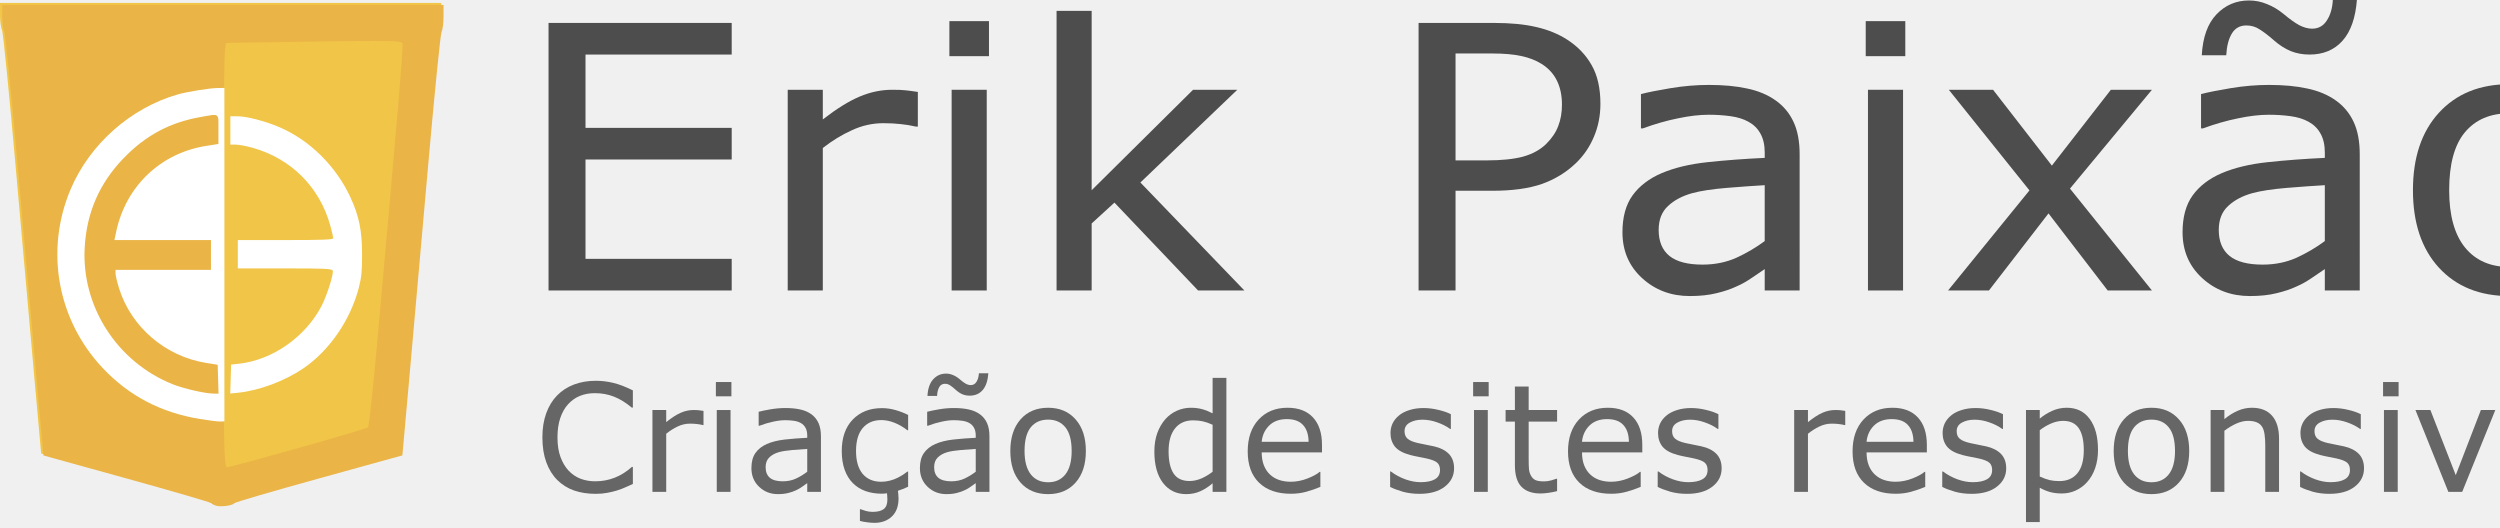
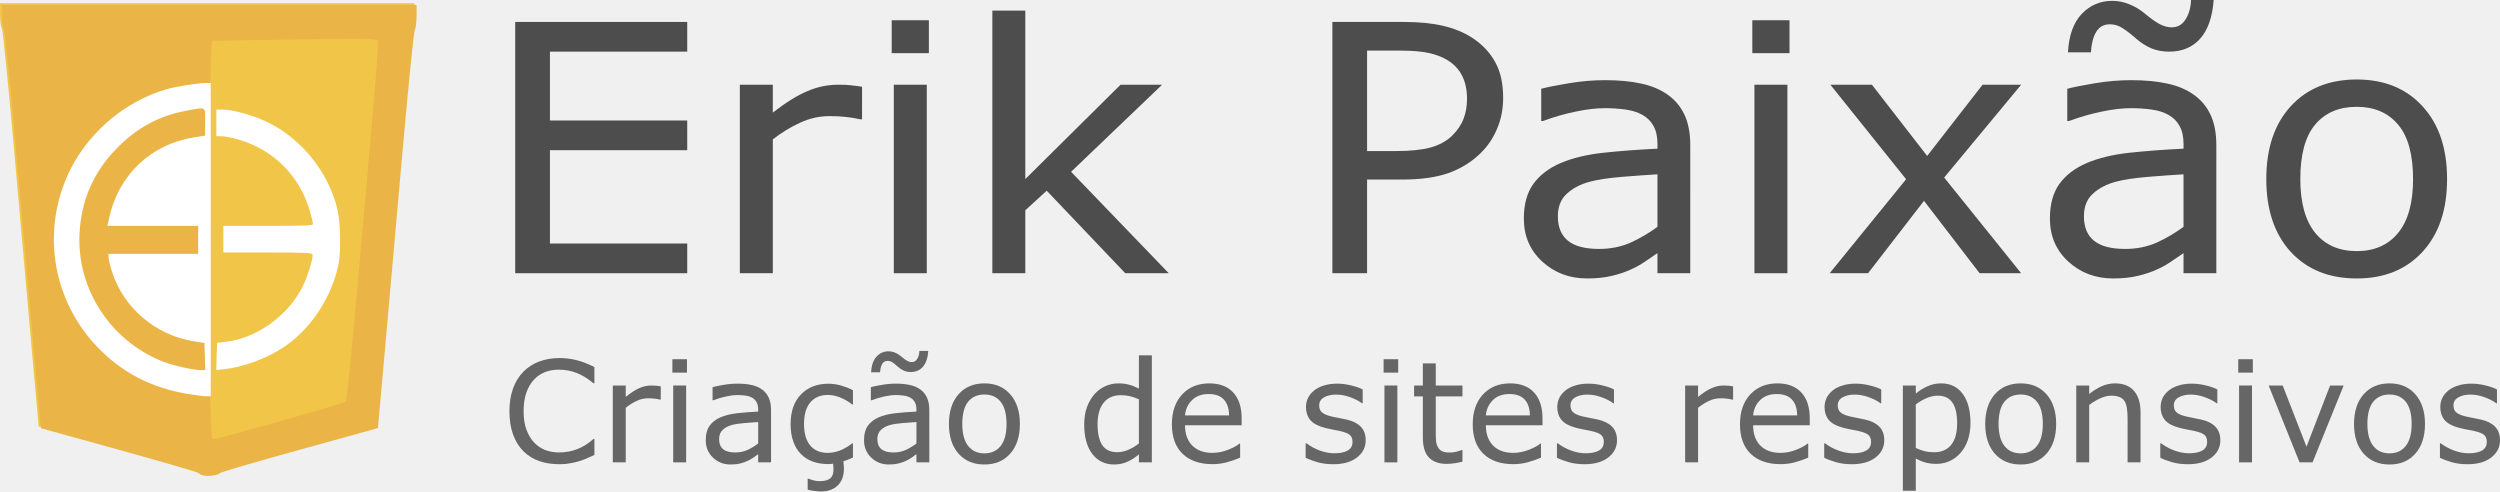
- <svg xmlns="http://www.w3.org/2000/svg" width="117.558mm" height="24.824mm" viewBox="0 0 416.544 87.957" id="svg2" version="1.1">
+ <svg xmlns="http://www.w3.org/2000/svg" width="125.165mm" height="24.606mm" viewBox="0 0 443.497 87.187" id="svg2" version="1.1">
  <defs id="defs4" />
-   <g id="layer1" transform="translate(-177.7119,-56.10085)">
+   <g id="layer1" transform="translate(-177.7119,-56.02862)">
    <path style="fill:#000000" d="" id="path3382" />
    <path style="fill:#000000" d="" id="path3380" />
    <path style="fill:#000000" d="" id="path3378" />
    <g id="g4245" transform="matrix(0.3517452,0,0,0.3517452,357.8836,47.34569)">
-       <path id="path3394" d="m -410.722,263.565 c -1.1,-0.28 -2.225,-0.841 -2.5,-1.248 -0.275,-0.406 -18.275,-5.66 -40,-11.675 l -39.5,-10.936 -3.19,-35.46 c -1.755,-19.503 -5.719,-64.26 -8.809,-99.46 -3.09,-35.2 -6.042,-64.781 -6.56,-65.736 -0.518,-0.955 -0.941,-4.218 -0.941,-7.25 l 0,-5.514 104.5,0 104.5,0 0,5.514 c 0,3.032 -0.423,6.295 -0.941,7.25 -0.518,0.955 -3.474,30.536 -6.57,65.736 -3.096,35.2 -7.06,79.948 -8.809,99.44 l -3.18,35.44 -39.5,10.922 c -21.725,6.007 -39.725,11.265 -40,11.684 -0.706,1.077 -6.116,1.899 -8.5,1.292 z" style="fill:#f1c547" />
-       <path id="path3392" d="m -409.624,264.496 c -1.1,-0.28 -2.225,-0.841 -2.5,-1.248 -0.275,-0.406 -18.275,-5.66 -40,-11.675 l -39.5,-10.936 -3.19,-35.46 c -1.755,-19.503 -5.719,-64.26 -8.809,-99.46 -3.09,-35.2 -6.042,-64.781 -6.56,-65.736 -0.518,-0.955 -0.941,-4.218 -0.941,-7.25 l 0,-5.514 104.5,0 104.5,0 0,5.514 c 0,3.032 -0.423,6.295 -0.941,7.25 -0.518,0.955 -3.474,30.536 -6.57,65.736 -3.096,35.2 -7.06,79.948 -8.809,99.44 l -3.18,35.44 -39.5,10.922 c -21.725,6.007 -39.725,11.265 -40,11.684 -0.706,1.077 -6.116,1.899 -8.5,1.292 z m 38.756,-27.372 c 17.734,-5.002 32.587,-9.418 33.007,-9.813 0.42,-0.395 2.321,-18.015 4.226,-39.155 9.849,-109.333 12.551,-141.39 12.035,-142.736 -0.494,-1.287 -5.874,-1.397 -41.296,-0.85 -22.4,0.346 -41.29,0.634 -41.978,0.639 -0.978,0.008 -1.25,8.172 -1.25,37.46 -0.533,39.248 0,0 -0.24,114.8 0.226,42.504 0.451,48.75 1.756,48.75 0.823,0 16.006,-4.093 33.74,-9.095 z" style="fill:#eab446" />
-       <path id="path4222" d="m -417.586,223.351 c -18.426,-3.035 -33.526,-10.946 -45.921,-24.059 -21.528,-22.774 -27.494,-55.704 -15.328,-84.596 9.004,-21.383 28.372,-38.601 50.653,-45.029 4.654,-1.343 15.471,-3.086 19.249,-3.102 l 3.002,-0.013 0,78.965 0,78.965 -1.943,0.074 c -1.068,0.041 -5.439,-0.502 -9.713,-1.205 z m 8.679,-18.83 -0.202,-6.841 -5.651,-0.922 c -19.131,-3.121 -35.225,-16.886 -40.988,-35.056 -0.961,-3.031 -1.748,-6.289 -1.748,-7.24 l 0,-1.73 22.604,0 22.604,0 0,-7.064 0,-7.064 -22.87,0 -22.87,0 0.865,-4.062 c 4.58,-21.502 21.054,-37.155 42.686,-40.559 l 5.721,-0.9 0,-6.908 c 0,-7.979 0.735,-7.47 -8.452,-5.854 -14.559,2.562 -26.011,8.693 -36.481,19.53 -11.463,11.866 -17.511,25.782 -18.422,42.387 -1.528,27.856 15.379,54.105 41.637,64.643 5.017,2.013 15.114,4.356 19.094,4.43 l 2.675,0.05 -0.202,-6.841 z m 5.953,-0.077 0.202,-6.857 3.885,-0.433 c 15.685,-1.75 31.218,-12.604 38.88,-27.171 2.575,-4.895 5.928,-15.436 5.371,-16.887 -0.355,-0.925 -3.435,-1.071 -22.684,-1.071 l -22.273,0 0,-6.711 0,-6.711 22.604,0 c 17.803,0 22.604,-0.191 22.604,-0.897 0,-0.493 -0.649,-3.241 -1.443,-6.105 -5.015,-18.099 -18.542,-31.612 -36.747,-36.71 -2.939,-0.823 -6.515,-1.496 -7.947,-1.496 l -2.604,0 0,-6.711 0,-6.711 3.399,0 c 4.382,0 13.178,2.294 19.95,5.203 14.267,6.129 26.724,18.451 33.52,33.159 4.104,8.883 5.509,15.738 5.527,26.978 0.013,7.964 -0.288,11.059 -1.547,15.894 -3.995,15.347 -13.976,29.82 -26.368,38.235 -8.77,5.956 -20.837,10.452 -30.797,11.474 l -3.734,0.383 z" style="fill:#ffffff" />
+       <path id="path3394" d="m -410.722,263.565 c -1.1,-0.28 -2.225,-0.841 -2.5,-1.248 -0.275,-0.406 -18.275,-5.66 -40,-11.675 l -39.5,-10.936 -3.19,-35.46 c -1.755,-19.503 -5.719,-64.26 -8.809,-99.46 -3.09,-35.2 -6.042,-64.781 -6.56,-65.736 -0.518,-0.955 -0.941,-4.218 -0.941,-7.25 v -5.514 h 104.5 104.5 v 5.514 c 0,3.032 -0.423,6.295 -0.941,7.25 -0.518,0.955 -3.474,30.536 -6.57,65.736 -3.096,35.2 -7.06,79.948 -8.809,99.44 l -3.18,35.44 -39.5,10.922 c -21.725,6.007 -39.725,11.265 -40,11.684 -0.706,1.077 -6.116,1.899 -8.5,1.292 z" style="fill:#f1c547" />
+       <path id="path3392" d="m -409.624,264.496 c -1.1,-0.28 -2.225,-0.841 -2.5,-1.248 -0.275,-0.406 -18.275,-5.66 -40,-11.675 l -39.5,-10.936 -3.19,-35.46 c -1.755,-19.503 -5.719,-64.26 -8.809,-99.46 -3.09,-35.2 -6.042,-64.781 -6.56,-65.736 -0.518,-0.955 -0.941,-4.218 -0.941,-7.25 v -5.514 h 104.5 104.5 v 5.514 c 0,3.032 -0.423,6.295 -0.941,7.25 -0.518,0.955 -3.474,30.536 -6.57,65.736 -3.096,35.2 -7.06,79.948 -8.809,99.44 l -3.18,35.44 -39.5,10.922 c -21.725,6.007 -39.725,11.265 -40,11.684 -0.706,1.077 -6.116,1.899 -8.5,1.292 z m 38.756,-27.372 c 17.734,-5.002 32.587,-9.418 33.007,-9.813 0.42,-0.395 2.321,-18.015 4.226,-39.155 9.849,-109.333 12.551,-141.39 12.035,-142.736 -0.494,-1.287 -5.874,-1.397 -41.296,-0.85 -22.4,0.346 -41.29,0.634 -41.978,0.639 -0.978,0.008 -1.25,8.172 -1.25,37.46 -0.533,39.248 0,0 -0.24,114.8 0.226,42.504 0.451,48.75 1.756,48.75 0.823,0 16.006,-4.093 33.74,-9.095 z" style="fill:#eab446" />
+       <path id="path4222" d="m -417.586,223.351 c -18.426,-3.035 -33.526,-10.946 -45.921,-24.059 -21.528,-22.774 -27.494,-55.704 -15.328,-84.596 9.004,-21.383 28.372,-38.601 50.653,-45.029 4.654,-1.343 15.471,-3.086 19.249,-3.102 l 3.002,-0.013 v 78.965 78.965 l -1.943,0.074 c -1.068,0.041 -5.439,-0.502 -9.713,-1.205 z m 8.679,-18.83 -0.202,-6.841 -5.651,-0.922 c -19.131,-3.121 -35.225,-16.886 -40.988,-35.056 -0.961,-3.031 -1.748,-6.289 -1.748,-7.24 v -1.73 h 22.604 22.604 v -7.064 -7.064 h -22.87 -22.87 l 0.865,-4.062 c 4.58,-21.502 21.054,-37.155 42.686,-40.559 l 5.721,-0.9 v -6.908 c 0,-7.979 0.735,-7.47 -8.452,-5.854 -14.559,2.562 -26.011,8.693 -36.481,19.53 -11.463,11.866 -17.511,25.782 -18.422,42.387 -1.528,27.856 15.379,54.105 41.637,64.643 5.017,2.013 15.114,4.356 19.094,4.43 l 2.675,0.05 z m 5.953,-0.077 0.202,-6.857 3.885,-0.433 c 15.685,-1.75 31.218,-12.604 38.88,-27.171 2.575,-4.895 5.928,-15.436 5.371,-16.887 -0.355,-0.925 -3.435,-1.071 -22.684,-1.071 h -22.273 v -6.711 -6.711 h 22.604 c 17.803,0 22.604,-0.191 22.604,-0.897 0,-0.493 -0.649,-3.241 -1.443,-6.105 -5.015,-18.099 -18.542,-31.612 -36.747,-36.71 -2.939,-0.823 -6.515,-1.496 -7.947,-1.496 h -2.604 v -6.711 -6.711 h 3.399 c 4.382,0 13.178,2.294 19.95,5.203 14.267,6.129 26.724,18.451 33.52,33.159 4.104,8.883 5.509,15.738 5.527,26.978 0.013,7.964 -0.288,11.059 -1.547,15.894 -3.995,15.347 -13.976,29.82 -26.368,38.235 -8.77,5.956 -20.837,10.452 -30.797,11.474 l -3.734,0.383 z" style="fill:#ffffff" />
    </g>
    <flowRoot xml:space="preserve" id="flowRoot4250" style="font-style:normal;font-weight:normal;font-size:40px;line-height:125%;font-family:sans-serif;letter-spacing:0px;word-spacing:0px;fill:#000000;fill-opacity:1;stroke:none;stroke-width:1px;stroke-linecap:butt;stroke-linejoin:miter;stroke-opacity:1">
      <flowRegion id="flowRegion4252">
        <rect id="rect4254" width="368.706" height="170.716" x="289.914" y="77.565" />
      </flowRegion>
      <flowPara id="flowPara4256" />
    </flowRoot>
    <a id="a3692">
      <g aria-label="Erik Paixão" transform="matrix(1.019337,0,0,0.9810295,0.46875,2.8125)" style="font-style:normal;font-weight:normal;font-size:40.773px;line-height:125%;font-family:sans-serif;letter-spacing:0px;word-spacing:0px;fill:#000000;fill-opacity:1;stroke:none;stroke-width:1px;stroke-linecap:butt;stroke-linejoin:miter;stroke-opacity:1" id="text4258">
        <path d="M 293.482,103.653 H 263.544 V 58.212 h 29.938 v 5.371 h -23.895 v 12.451 h 23.895 v 5.371 h -23.895 v 16.876 h 23.895 z" style="font-style:normal;font-variant:normal;font-weight:normal;font-stretch:normal;font-size:62.5px;font-family:'Open Sans';-inkscape-font-specification:'Open Sans';fill:#4d4d4d" id="path3696" />
        <path d="m 323.908,75.821 h -0.305 q -1.282,-0.305 -2.502,-0.427 -1.19,-0.153 -2.838,-0.153 -2.655,0 -5.127,1.19 -2.472,1.16 -4.761,3.021 v 24.2 h -5.737 V 69.565 h 5.737 v 5.035 q 3.418,-2.747 6.012,-3.876 2.625,-1.16 5.341,-1.16 1.495,0 2.167,0.092 0.671,0.061 2.014,0.275 z" style="font-style:normal;font-variant:normal;font-weight:normal;font-stretch:normal;font-size:62.5px;font-family:'Open Sans';-inkscape-font-specification:'Open Sans';fill:#4d4d4d" id="path3698" />
        <path d="m 335.535,63.858 h -6.47 v -5.951 h 6.47 z m -0.366,39.795 h -5.737 V 69.565 h 5.737 z" style="font-style:normal;font-variant:normal;font-weight:normal;font-stretch:normal;font-size:62.5px;font-family:'Open Sans';-inkscape-font-specification:'Open Sans';fill:#4d4d4d" id="path3700" />
        <path d="m 377.283,103.653 h -7.568 l -13.672,-14.923 -3.723,3.54 v 11.383 h -5.737 V 56.168 h 5.737 v 30.457 l 16.571,-17.059 h 7.233 l -15.839,15.747 z" style="font-style:normal;font-variant:normal;font-weight:normal;font-stretch:normal;font-size:62.5px;font-family:'Open Sans';-inkscape-font-specification:'Open Sans';fill:#4d4d4d" id="path3702" />
        <path d="m 435.48,71.945 q 0,3.021 -1.068,5.615 -1.038,2.563 -2.93,4.456 -2.35,2.35 -5.554,3.54 -3.204,1.16 -8.087,1.16 h -6.042 v 16.937 h -6.042 V 58.212 h 12.329 q 4.089,0 6.927,0.702 2.838,0.671 5.035,2.136 2.594,1.74 3.998,4.333 1.434,2.594 1.434,6.561 z m -6.287,0.153 q 0,-2.35 -0.824,-4.089 -0.824,-1.74 -2.502,-2.838 -1.465,-0.946 -3.357,-1.343 -1.862,-0.427 -4.73,-0.427 h -5.981 v 18.158 h 5.096 q 3.662,0 5.951,-0.641 2.289,-0.671 3.723,-2.106 1.434,-1.465 2.014,-3.082 0.61,-1.617 0.61,-3.632 z" style="font-style:normal;font-variant:normal;font-weight:normal;font-stretch:normal;font-size:62.5px;font-family:'Open Sans';-inkscape-font-specification:'Open Sans';fill:#4d4d4d" id="path3704" />
        <path d="m 468.042,103.653 h -5.707 v -3.632 q -0.763,0.519 -2.075,1.465 -1.282,0.916 -2.502,1.465 -1.434,0.702 -3.296,1.16 -1.862,0.488 -4.364,0.488 -4.608,0 -7.812,-3.052 -3.204,-3.052 -3.204,-7.782 0,-3.876 1.648,-6.256 1.678,-2.411 4.761,-3.784 3.113,-1.373 7.477,-1.862 4.364,-0.488 9.369,-0.732 v -0.885 q 0,-1.953 -0.702,-3.235 -0.671,-1.282 -1.953,-2.014 -1.221,-0.702 -2.93,-0.946 -1.709,-0.244 -3.571,-0.244 -2.258,0 -5.035,0.61 -2.777,0.58 -5.737,1.709 h -0.305 v -5.829 q 1.678,-0.458 4.852,-1.007 3.174,-0.549 6.256,-0.549 3.601,0 6.256,0.61 2.686,0.58 4.639,2.014 1.923,1.404 2.93,3.632 1.007,2.228 1.007,5.524 z m -5.707,-8.392 v -9.491 q -2.625,0.153 -6.195,0.458 -3.54,0.305 -5.615,0.885 -2.472,0.702 -3.998,2.197 -1.526,1.465 -1.526,4.059 0,2.93 1.77,4.425 1.77,1.465 5.402,1.465 3.021,0 5.524,-1.16 2.502,-1.19 4.639,-2.838 z" style="font-style:normal;font-variant:normal;font-weight:normal;font-stretch:normal;font-size:62.5px;font-family:'Open Sans';-inkscape-font-specification:'Open Sans';fill:#4d4d4d" id="path3706" />
        <path d="m 485.315,63.858 h -6.47 v -5.951 h 6.47 z m -0.366,39.795 h -5.737 V 69.565 h 5.737 z" style="font-style:normal;font-variant:normal;font-weight:normal;font-stretch:normal;font-size:62.5px;font-family:'Open Sans';-inkscape-font-specification:'Open Sans';fill:#4d4d4d" id="path3708" />
        <path d="m 525.629,103.653 h -7.233 l -9.674,-13.092 -9.735,13.092 h -6.683 l 13.306,-16.998 -13.184,-17.09 h 7.233 l 9.613,12.878 9.644,-12.878 h 6.714 L 512.232,86.35 Z" style="font-style:normal;font-variant:normal;font-weight:normal;font-stretch:normal;font-size:62.5px;font-family:'Open Sans';-inkscape-font-specification:'Open Sans';fill:#4d4d4d" id="path3710" />
        <path d="m 559.595,103.653 h -5.707 v -3.632 q -0.763,0.519 -2.075,1.465 -1.282,0.916 -2.502,1.465 -1.434,0.702 -3.296,1.16 -1.862,0.488 -4.364,0.488 -4.608,0 -7.812,-3.052 -3.204,-3.052 -3.204,-7.782 0,-3.876 1.648,-6.256 1.678,-2.411 4.761,-3.784 3.113,-1.373 7.477,-1.862 4.364,-0.488 9.369,-0.732 v -0.885 q 0,-1.953 -0.702,-3.235 -0.671,-1.282 -1.953,-2.014 -1.221,-0.702 -2.93,-0.946 -1.709,-0.244 -3.571,-0.244 -2.258,0 -5.035,0.61 -2.777,0.58 -5.737,1.709 h -0.305 v -5.829 q 1.678,-0.458 4.852,-1.007 3.174,-0.549 6.256,-0.549 3.601,0 6.256,0.61 2.686,0.58 4.639,2.014 1.923,1.404 2.93,3.632 1.007,2.228 1.007,5.524 z m -5.707,-8.392 v -9.491 q -2.625,0.153 -6.195,0.458 -3.54,0.305 -5.615,0.885 -2.472,0.702 -3.998,2.197 -1.526,1.465 -1.526,4.059 0,2.93 1.77,4.425 1.77,1.465 5.402,1.465 3.021,0 5.524,-1.16 2.502,-1.19 4.639,-2.838 z m 5.249,-41.016 q -0.336,4.639 -2.35,6.989 -2.014,2.35 -5.402,2.35 -1.648,0 -3.052,-0.58 -1.404,-0.61 -2.655,-1.74 -1.434,-1.312 -2.441,-1.953 -0.977,-0.671 -2.167,-0.671 -1.587,0 -2.38,1.373 -0.793,1.373 -0.916,3.693 h -3.998 q 0.244,-4.608 2.411,-6.958 2.167,-2.35 5.31,-2.35 1.526,0 2.93,0.61 1.434,0.58 2.716,1.678 1.434,1.251 2.533,1.892 1.129,0.61 2.136,0.61 1.556,0 2.411,-1.404 0.885,-1.404 0.977,-3.54 z" style="font-style:normal;font-variant:normal;font-weight:normal;font-stretch:normal;font-size:62.5px;font-family:'Open Sans';-inkscape-font-specification:'Open Sans';fill:#4d4d4d" id="path3712" />
        <path d="m 599.756,86.624 q 0,8.331 -4.272,13.153 -4.272,4.822 -11.444,4.822 -7.233,0 -11.505,-4.822 -4.242,-4.822 -4.242,-13.153 0,-8.331 4.242,-13.153 4.272,-4.852 11.505,-4.852 7.172,0 11.444,4.852 4.272,4.822 4.272,13.153 z m -5.92,0 q 0,-6.622 -2.594,-9.827 -2.594,-3.235 -7.202,-3.235 -4.669,0 -7.263,3.235 -2.563,3.204 -2.563,9.827 0,6.409 2.594,9.735 2.594,3.296 7.233,3.296 4.578,0 7.172,-3.265 2.625,-3.296 2.625,-9.766 z" style="font-style:normal;font-variant:normal;font-weight:normal;font-stretch:normal;font-size:62.5px;font-family:'Open Sans';-inkscape-font-specification:'Open Sans';fill:#4d4d4d" id="path3714" />
      </g>
    </a>
    <g aria-label="Criação de sites responsivos" style="font-style:normal;font-weight:normal;font-size:40px;line-height:125%;font-family:sans-serif;letter-spacing:0px;word-spacing:0px;fill:#000000;fill-opacity:1;stroke:none;stroke-width:1px;stroke-linecap:butt;stroke-linejoin:miter;stroke-opacity:1" id="text4266">
      <path d="m 283.16,136.734 q -0.671,0.293 -1.221,0.549 -0.537,0.256 -1.416,0.537 -0.745,0.232 -1.624,0.391 -0.867,0.171 -1.917,0.171 -1.978,0 -3.601,-0.549 -1.611,-0.562 -2.808,-1.746 -1.172,-1.16 -1.831,-2.942 -0.659,-1.794 -0.659,-4.163 0,-2.246 0.635,-4.016 0.635,-1.77 1.831,-2.991 1.16,-1.184 2.795,-1.807 1.648,-0.623 3.65,-0.623 1.465,0 2.917,0.354 1.465,0.354 3.247,1.245 v 2.869 h -0.183 q -1.501,-1.257 -2.979,-1.831 -1.477,-0.574 -3.162,-0.574 -1.379,0 -2.49,0.452 -1.099,0.439 -1.965,1.379 -0.842,0.916 -1.318,2.319 -0.464,1.392 -0.464,3.223 0,1.917 0.513,3.296 0.525,1.379 1.343,2.246 0.855,0.903 1.99,1.343 1.147,0.427 2.417,0.427 1.746,0 3.271,-0.598 1.526,-0.598 2.856,-1.794 h 0.171 z" style="font-style:normal;font-variant:normal;font-weight:300;font-stretch:normal;font-size:25px;font-family:'Open Sans';-inkscape-font-specification:'Open Sans Light';fill:#666666" id="path3717" />
      <path d="m 294.927,126.919 h -0.122 q -0.513,-0.122 -1.001,-0.171 -0.476,-0.061 -1.135,-0.061 -1.062,0 -2.051,0.476 -0.989,0.464 -1.904,1.208 v 9.68 h -2.295 v -13.635 h 2.295 v 2.014 q 1.367,-1.099 2.405,-1.55 1.05,-0.464 2.136,-0.464 0.598,0 0.867,0.037 0.269,0.024 0.806,0.11 z" style="font-style:normal;font-variant:normal;font-weight:300;font-stretch:normal;font-size:25px;font-family:'Open Sans';-inkscape-font-specification:'Open Sans Light';fill:#666666" id="path3719" />
      <path d="m 299.578,122.134 h -2.588 v -2.38 h 2.588 z m -0.146,15.918 h -2.295 v -13.635 h 2.295 z" style="font-style:normal;font-variant:normal;font-weight:300;font-stretch:normal;font-size:25px;font-family:'Open Sans';-inkscape-font-specification:'Open Sans Light';fill:#666666" id="path3721" />
      <path d="m 314.495,138.052 h -2.283 v -1.453 q -0.305,0.208 -0.83,0.586 -0.513,0.366 -1.001,0.586 -0.574,0.281 -1.318,0.464 -0.745,0.195 -1.746,0.195 -1.843,0 -3.125,-1.221 -1.282,-1.221 -1.282,-3.113 0,-1.55 0.659,-2.502 0.671,-0.964 1.904,-1.514 1.245,-0.549 2.991,-0.745 1.746,-0.195 3.748,-0.293 v -0.354 q 0,-0.781 -0.281,-1.294 -0.269,-0.513 -0.781,-0.806 -0.488,-0.281 -1.172,-0.378 -0.684,-0.098 -1.428,-0.098 -0.903,0 -2.014,0.244 -1.111,0.232 -2.295,0.684 h -0.122 v -2.332 q 0.671,-0.183 1.941,-0.403 1.27,-0.22 2.502,-0.22 1.44,0 2.502,0.244 1.074,0.232 1.855,0.806 0.769,0.562 1.172,1.453 0.403,0.891 0.403,2.209 z m -2.283,-3.357 v -3.796 q -1.05,0.061 -2.478,0.183 -1.416,0.122 -2.246,0.354 -0.989,0.281 -1.599,0.879 -0.61,0.586 -0.61,1.624 0,1.172 0.708,1.77 0.708,0.586 2.161,0.586 1.208,0 2.209,-0.464 1.001,-0.476 1.855,-1.135 z" style="font-style:normal;font-variant:normal;font-weight:300;font-stretch:normal;font-size:25px;font-family:'Open Sans';-inkscape-font-specification:'Open Sans Light';fill:#666666" id="path3723" />
      <path d="m 329.022,137.198 q -0.403,0.183 -0.879,0.378 -0.464,0.183 -0.818,0.293 0.037,0.232 0.061,0.574 0.037,0.354 0.037,0.696 0,1.978 -1.123,3.027 -1.111,1.05 -2.893,1.05 -0.452,0 -1.16,-0.086 -0.708,-0.085 -1.257,-0.232 v -1.953 h 0.11 q 0.317,0.122 0.854,0.281 0.537,0.159 1.147,0.159 1.27,0 1.868,-0.476 0.598,-0.476 0.598,-1.55 0,-0.269 -0.024,-0.549 -0.012,-0.281 -0.037,-0.525 -0.195,0.024 -0.378,0.049 -0.171,0.024 -0.476,0.024 -1.477,0 -2.71,-0.427 -1.233,-0.439 -2.112,-1.318 -0.891,-0.879 -1.379,-2.222 -0.488,-1.343 -0.488,-3.137 0,-3.345 1.831,-5.249 1.843,-1.904 4.858,-1.904 1.172,0 2.295,0.33 1.135,0.33 2.075,0.806 v 2.551 h -0.122 q -1.05,-0.818 -2.173,-1.257 -1.111,-0.439 -2.173,-0.439 -1.953,0 -3.088,1.318 -1.123,1.306 -1.123,3.845 0,2.466 1.099,3.796 1.111,1.318 3.113,1.318 0.696,0 1.416,-0.183 0.72,-0.183 1.294,-0.476 0.5,-0.256 0.94,-0.537 0.439,-0.293 0.696,-0.5 h 0.122 z" style="font-style:normal;font-variant:normal;font-weight:300;font-stretch:normal;font-size:25px;font-family:'Open Sans';-inkscape-font-specification:'Open Sans Light';fill:#666666" id="path3725" />
      <path d="m 342.571,138.052 h -2.283 v -1.453 q -0.305,0.208 -0.83,0.586 -0.513,0.366 -1.001,0.586 -0.574,0.281 -1.318,0.464 -0.745,0.195 -1.746,0.195 -1.843,0 -3.125,-1.221 -1.282,-1.221 -1.282,-3.113 0,-1.55 0.659,-2.502 0.671,-0.964 1.904,-1.514 1.245,-0.549 2.991,-0.745 1.746,-0.195 3.748,-0.293 v -0.354 q 0,-0.781 -0.281,-1.294 -0.269,-0.513 -0.781,-0.806 -0.488,-0.281 -1.172,-0.378 -0.684,-0.098 -1.428,-0.098 -0.903,0 -2.014,0.244 -1.111,0.232 -2.295,0.684 h -0.122 v -2.332 q 0.671,-0.183 1.941,-0.403 1.27,-0.22 2.502,-0.22 1.44,0 2.502,0.244 1.074,0.232 1.855,0.806 0.769,0.562 1.172,1.453 0.403,0.891 0.403,2.209 z m -2.283,-3.357 v -3.796 q -1.05,0.061 -2.478,0.183 -1.416,0.122 -2.246,0.354 -0.989,0.281 -1.599,0.879 -0.61,0.586 -0.61,1.624 0,1.172 0.708,1.77 0.708,0.586 2.161,0.586 1.208,0 2.209,-0.464 1.001,-0.476 1.855,-1.135 z m 2.1,-16.406 q -0.134,1.855 -0.94,2.795 -0.806,0.94 -2.161,0.94 -0.659,0 -1.221,-0.232 -0.562,-0.244 -1.062,-0.696 -0.574,-0.525 -0.977,-0.781 -0.391,-0.269 -0.867,-0.269 -0.635,0 -0.952,0.549 -0.317,0.549 -0.366,1.477 h -1.599 q 0.098,-1.843 0.964,-2.783 0.867,-0.94 2.124,-0.94 0.61,0 1.172,0.244 0.574,0.232 1.086,0.671 0.574,0.5 1.013,0.757 0.452,0.244 0.854,0.244 0.623,0 0.964,-0.562 0.354,-0.562 0.391,-1.416 z" style="font-style:normal;font-variant:normal;font-weight:300;font-stretch:normal;font-size:25px;font-family:'Open Sans';-inkscape-font-specification:'Open Sans Light';fill:#666666" id="path3727" />
      <path d="m 358.636,131.241 q 0,3.333 -1.709,5.261 -1.709,1.929 -4.578,1.929 -2.893,0 -4.602,-1.929 -1.697,-1.929 -1.697,-5.261 0,-3.333 1.697,-5.261 1.709,-1.941 4.602,-1.941 2.869,0 4.578,1.941 1.709,1.929 1.709,5.261 z m -2.368,0 q 0,-2.649 -1.038,-3.931 -1.038,-1.294 -2.881,-1.294 -1.868,0 -2.905,1.294 -1.025,1.282 -1.025,3.931 0,2.563 1.038,3.894 1.038,1.318 2.893,1.318 1.831,0 2.869,-1.306 1.05,-1.318 1.05,-3.906 z" style="font-style:normal;font-variant:normal;font-weight:300;font-stretch:normal;font-size:25px;font-family:'Open Sans';-inkscape-font-specification:'Open Sans Light';fill:#666666" id="path3729" />
      <path d="M 382.049,138.052 H 379.754 v -1.428 q -0.989,0.855 -2.063,1.331 -1.074,0.476 -2.332,0.476 -2.441,0 -3.882,-1.88 -1.428,-1.88 -1.428,-5.212 0,-1.733 0.488,-3.088 0.5,-1.355 1.343,-2.307 0.83,-0.928 1.929,-1.416 1.111,-0.488 2.295,-0.488 1.074,0 1.904,0.232 0.83,0.22 1.746,0.696 v -5.908 h 2.295 z m -2.295,-3.357 v -7.825 q -0.928,-0.415 -1.66,-0.574 -0.732,-0.159 -1.599,-0.159 -1.929,0 -3.003,1.343 -1.074,1.343 -1.074,3.809 0,2.429 0.83,3.699 0.83,1.257 2.661,1.257 0.977,0 1.978,-0.427 1.001,-0.439 1.868,-1.123 z" style="font-style:normal;font-variant:normal;font-weight:300;font-stretch:normal;font-size:25px;font-family:'Open Sans';-inkscape-font-specification:'Open Sans Light';fill:#666666" id="path3731" />
      <path d="m 397.979,131.473 h -10.046 q 0,1.257 0.378,2.197 0.378,0.928 1.038,1.526 0.635,0.586 1.501,0.879 0.879,0.293 1.929,0.293 1.392,0 2.795,-0.549 1.416,-0.562 2.014,-1.099 h 0.122 v 2.502 q -1.16,0.488 -2.368,0.818 -1.208,0.33 -2.539,0.33 -3.394,0 -5.298,-1.831 -1.904,-1.843 -1.904,-5.225 0,-3.345 1.819,-5.31 1.831,-1.965 4.81,-1.965 2.759,0 4.248,1.611 1.501,1.611 1.501,4.578 z m -2.234,-1.758 q -0.012,-1.807 -0.916,-2.795 -0.891,-0.989 -2.722,-0.989 -1.843,0 -2.942,1.086 -1.086,1.086 -1.233,2.698 z" style="font-style:normal;font-variant:normal;font-weight:300;font-stretch:normal;font-size:25px;font-family:'Open Sans';-inkscape-font-specification:'Open Sans Light';fill:#666666" id="path3733" />
      <path d="m 419.988,134.122 q 0,1.868 -1.55,3.064 -1.538,1.196 -4.211,1.196 -1.514,0 -2.783,-0.354 -1.257,-0.366 -2.112,-0.793 v -2.576 h 0.122 q 1.086,0.818 2.417,1.306 1.331,0.476 2.551,0.476 1.514,0 2.368,-0.488 0.854,-0.488 0.854,-1.538 0,-0.806 -0.464,-1.221 -0.464,-0.415 -1.782,-0.708 -0.488,-0.11 -1.282,-0.256 -0.781,-0.146 -1.428,-0.317 -1.794,-0.476 -2.551,-1.392 -0.745,-0.928 -0.745,-2.271 0,-0.842 0.342,-1.587 0.354,-0.745 1.062,-1.331 0.684,-0.574 1.733,-0.903 1.062,-0.342 2.368,-0.342 1.221,0 2.466,0.305 1.257,0.293 2.087,0.72 v 2.454 h -0.122 q -0.879,-0.647 -2.136,-1.086 -1.257,-0.452 -2.466,-0.452 -1.257,0 -2.124,0.488 -0.867,0.476 -0.867,1.428 0,0.842 0.525,1.27 0.513,0.427 1.66,0.696 0.635,0.146 1.416,0.293 0.793,0.146 1.318,0.269 1.599,0.366 2.466,1.257 0.867,0.903 0.867,2.393 z" style="font-style:normal;font-variant:normal;font-weight:300;font-stretch:normal;font-size:25px;font-family:'Open Sans';-inkscape-font-specification:'Open Sans Light';fill:#666666" id="path3735" />
      <path d="m 425.75,122.134 h -2.588 v -2.38 h 2.588 z m -0.146,15.918 h -2.295 v -13.635 h 2.295 z" style="font-style:normal;font-variant:normal;font-weight:300;font-stretch:normal;font-size:25px;font-family:'Open Sans';-inkscape-font-specification:'Open Sans Light';fill:#666666" id="path3737" />
      <path d="m 437.151,137.93 q -0.647,0.171 -1.416,0.281 -0.757,0.11 -1.355,0.11 -2.087,0 -3.174,-1.123 -1.086,-1.123 -1.086,-3.601 v -7.251 h -1.55 v -1.929 h 1.55 v -3.918 h 2.295 v 3.918 h 4.736 v 1.929 h -4.736 v 6.213 q 0,1.074 0.049,1.685 0.049,0.598 0.342,1.123 0.269,0.488 0.732,0.72 0.476,0.22 1.44,0.22 0.562,0 1.172,-0.159 0.61,-0.171 0.879,-0.281 h 0.122 z" style="font-style:normal;font-variant:normal;font-weight:300;font-stretch:normal;font-size:25px;font-family:'Open Sans';-inkscape-font-specification:'Open Sans Light';fill:#666666" id="path3739" />
      <path d="m 451.348,131.473 h -10.046 q 0,1.257 0.378,2.197 0.378,0.928 1.038,1.526 0.635,0.586 1.501,0.879 0.879,0.293 1.929,0.293 1.392,0 2.795,-0.549 1.416,-0.562 2.014,-1.099 h 0.122 v 2.502 q -1.16,0.488 -2.368,0.818 -1.208,0.33 -2.539,0.33 -3.394,0 -5.298,-1.831 -1.904,-1.843 -1.904,-5.225 0,-3.345 1.819,-5.31 1.831,-1.965 4.81,-1.965 2.759,0 4.248,1.611 1.501,1.611 1.501,4.578 z m -2.234,-1.758 q -0.012,-1.807 -0.916,-2.795 -0.891,-0.989 -2.722,-0.989 -1.843,0 -2.942,1.086 -1.086,1.086 -1.233,2.698 z" style="font-style:normal;font-variant:normal;font-weight:300;font-stretch:normal;font-size:25px;font-family:'Open Sans';-inkscape-font-specification:'Open Sans Light';fill:#666666" id="path3741" />
      <path d="m 464.568,134.122 q 0,1.868 -1.55,3.064 -1.538,1.196 -4.211,1.196 -1.514,0 -2.783,-0.354 -1.257,-0.366 -2.112,-0.793 v -2.576 h 0.122 q 1.086,0.818 2.417,1.306 1.331,0.476 2.551,0.476 1.514,0 2.368,-0.488 0.854,-0.488 0.854,-1.538 0,-0.806 -0.464,-1.221 -0.464,-0.415 -1.782,-0.708 -0.488,-0.11 -1.282,-0.256 -0.781,-0.146 -1.428,-0.317 -1.794,-0.476 -2.551,-1.392 -0.745,-0.928 -0.745,-2.271 0,-0.842 0.342,-1.587 0.354,-0.745 1.062,-1.331 0.684,-0.574 1.733,-0.903 1.062,-0.342 2.368,-0.342 1.221,0 2.466,0.305 1.257,0.293 2.087,0.72 v 2.454 h -0.122 q -0.879,-0.647 -2.136,-1.086 -1.257,-0.452 -2.466,-0.452 -1.257,0 -2.124,0.488 -0.867,0.476 -0.867,1.428 0,0.842 0.525,1.27 0.513,0.427 1.66,0.696 0.635,0.146 1.416,0.293 0.793,0.146 1.318,0.269 1.599,0.366 2.466,1.257 0.867,0.903 0.867,2.393 z" style="font-style:normal;font-variant:normal;font-weight:300;font-stretch:normal;font-size:25px;font-family:'Open Sans';-inkscape-font-specification:'Open Sans Light';fill:#666666" id="path3743" />
      <path d="m 485.162,126.919 h -0.122 q -0.513,-0.122 -1.001,-0.171 -0.476,-0.061 -1.135,-0.061 -1.062,0 -2.051,0.476 -0.989,0.464 -1.904,1.208 v 9.68 h -2.295 v -13.635 h 2.295 v 2.014 q 1.367,-1.099 2.405,-1.55 1.05,-0.464 2.136,-0.464 0.598,0 0.867,0.037 0.269,0.024 0.806,0.11 z" style="font-style:normal;font-variant:normal;font-weight:300;font-stretch:normal;font-size:25px;font-family:'Open Sans';-inkscape-font-specification:'Open Sans Light';fill:#666666" id="path3745" />
      <path d="m 498.76,131.473 h -10.046 q 0,1.257 0.378,2.197 0.378,0.928 1.038,1.526 0.635,0.586 1.501,0.879 0.879,0.293 1.929,0.293 1.392,0 2.795,-0.549 1.416,-0.562 2.014,-1.099 h 0.122 v 2.502 q -1.16,0.488 -2.368,0.818 -1.208,0.33 -2.539,0.33 -3.394,0 -5.298,-1.831 -1.904,-1.843 -1.904,-5.225 0,-3.345 1.819,-5.31 1.831,-1.965 4.81,-1.965 2.759,0 4.248,1.611 1.501,1.611 1.501,4.578 z m -2.234,-1.758 q -0.012,-1.807 -0.916,-2.795 -0.891,-0.989 -2.722,-0.989 -1.843,0 -2.942,1.086 -1.086,1.086 -1.233,2.698 z" style="font-style:normal;font-variant:normal;font-weight:300;font-stretch:normal;font-size:25px;font-family:'Open Sans';-inkscape-font-specification:'Open Sans Light';fill:#666666" id="path3747" />
      <path d="m 511.981,134.122 q 0,1.868 -1.55,3.064 -1.538,1.196 -4.211,1.196 -1.514,0 -2.783,-0.354 -1.257,-0.366 -2.112,-0.793 v -2.576 h 0.122 q 1.086,0.818 2.417,1.306 1.331,0.476 2.551,0.476 1.514,0 2.368,-0.488 0.854,-0.488 0.854,-1.538 0,-0.806 -0.464,-1.221 -0.464,-0.415 -1.782,-0.708 -0.488,-0.11 -1.282,-0.256 -0.781,-0.146 -1.428,-0.317 -1.794,-0.476 -2.551,-1.392 -0.745,-0.928 -0.745,-2.271 0,-0.842 0.342,-1.587 0.354,-0.745 1.062,-1.331 0.684,-0.574 1.733,-0.903 1.062,-0.342 2.368,-0.342 1.221,0 2.466,0.305 1.257,0.293 2.087,0.72 v 2.454 h -0.122 q -0.879,-0.647 -2.136,-1.086 -1.257,-0.452 -2.466,-0.452 -1.257,0 -2.124,0.488 -0.867,0.476 -0.867,1.428 0,0.842 0.525,1.27 0.513,0.427 1.66,0.696 0.635,0.146 1.416,0.293 0.793,0.146 1.318,0.269 1.599,0.366 2.466,1.257 0.867,0.903 0.867,2.393 z" style="font-style:normal;font-variant:normal;font-weight:300;font-stretch:normal;font-size:25px;font-family:'Open Sans';-inkscape-font-specification:'Open Sans Light';fill:#666666" id="path3749" />
      <path d="m 527.276,131.07 q 0,1.66 -0.476,3.04 -0.476,1.367 -1.343,2.319 -0.806,0.903 -1.904,1.404 -1.086,0.488 -2.307,0.488 -1.062,0 -1.929,-0.232 -0.855,-0.232 -1.746,-0.72 v 5.713 h -2.295 v -18.665 h 2.295 v 1.428 q 0.916,-0.769 2.051,-1.282 1.147,-0.525 2.441,-0.525 2.466,0 3.833,1.868 1.379,1.855 1.379,5.164 z m -2.368,0.061 q 0,-2.466 -0.842,-3.687 -0.842,-1.221 -2.588,-1.221 -0.989,0 -1.99,0.427 -1.001,0.427 -1.917,1.123 v 7.727 q 0.977,0.439 1.672,0.598 0.708,0.159 1.599,0.159 1.917,0 2.991,-1.294 1.074,-1.294 1.074,-3.833 z" style="font-style:normal;font-variant:normal;font-weight:300;font-stretch:normal;font-size:25px;font-family:'Open Sans';-inkscape-font-specification:'Open Sans Light';fill:#666666" id="path3751" />
      <path d="m 542.474,131.241 q 0,3.333 -1.709,5.261 -1.709,1.929 -4.578,1.929 -2.893,0 -4.602,-1.929 -1.697,-1.929 -1.697,-5.261 0,-3.333 1.697,-5.261 1.709,-1.941 4.602,-1.941 2.869,0 4.578,1.941 1.709,1.929 1.709,5.261 z m -2.368,0 q 0,-2.649 -1.038,-3.931 -1.038,-1.294 -2.881,-1.294 -1.868,0 -2.905,1.294 -1.025,1.282 -1.025,3.931 0,2.563 1.038,3.894 1.038,1.318 2.893,1.318 1.831,0 2.869,-1.306 1.05,-1.318 1.05,-3.906 z" style="font-style:normal;font-variant:normal;font-weight:300;font-stretch:normal;font-size:25px;font-family:'Open Sans';-inkscape-font-specification:'Open Sans Light';fill:#666666" id="path3753" />
      <path d="m 557.44,138.052 h -2.295 v -7.764 q 0,-0.94 -0.11,-1.758 -0.11,-0.83 -0.403,-1.294 -0.305,-0.513 -0.879,-0.757 -0.574,-0.256 -1.489,-0.256 -0.94,0 -1.965,0.464 -1.025,0.464 -1.965,1.184 v 10.181 h -2.295 v -13.635 h 2.295 v 1.514 q 1.074,-0.891 2.222,-1.392 1.147,-0.5 2.356,-0.5 2.209,0 3.369,1.331 1.16,1.331 1.16,3.833 z" style="font-style:normal;font-variant:normal;font-weight:300;font-stretch:normal;font-size:25px;font-family:'Open Sans';-inkscape-font-specification:'Open Sans Light';fill:#666666" id="path3755" />
      <path d="m 571.6,134.122 q 0,1.868 -1.55,3.064 -1.538,1.196 -4.211,1.196 -1.514,0 -2.783,-0.354 -1.257,-0.366 -2.112,-0.793 v -2.576 h 0.122 q 1.086,0.818 2.417,1.306 1.331,0.476 2.551,0.476 1.514,0 2.368,-0.488 0.854,-0.488 0.854,-1.538 0,-0.806 -0.464,-1.221 -0.464,-0.415 -1.782,-0.708 -0.488,-0.11 -1.282,-0.256 -0.781,-0.146 -1.428,-0.317 -1.794,-0.476 -2.551,-1.392 -0.745,-0.928 -0.745,-2.271 0,-0.842 0.342,-1.587 0.354,-0.745 1.062,-1.331 0.684,-0.574 1.733,-0.903 1.062,-0.342 2.368,-0.342 1.221,0 2.466,0.305 1.257,0.293 2.087,0.72 v 2.454 h -0.122 q -0.879,-0.647 -2.136,-1.086 -1.257,-0.452 -2.466,-0.452 -1.257,0 -2.124,0.488 -0.867,0.476 -0.867,1.428 0,0.842 0.525,1.27 0.513,0.427 1.66,0.696 0.635,0.146 1.416,0.293 0.793,0.146 1.318,0.269 1.599,0.366 2.466,1.257 0.867,0.903 0.867,2.393 z" style="font-style:normal;font-variant:normal;font-weight:300;font-stretch:normal;font-size:25px;font-family:'Open Sans';-inkscape-font-specification:'Open Sans Light';fill:#666666" id="path3757" />
      <path d="m 577.361,122.134 h -2.588 v -2.38 h 2.588 z m -0.146,15.918 h -2.295 v -13.635 h 2.295 z" style="font-style:normal;font-variant:normal;font-weight:300;font-stretch:normal;font-size:25px;font-family:'Open Sans';-inkscape-font-specification:'Open Sans Light';fill:#666666" id="path3759" />
      <path d="m 593.475,124.417 -5.518,13.635 h -2.307 l -5.481,-13.635 h 2.49 l 4.224,10.852 4.187,-10.852 z" style="font-style:normal;font-variant:normal;font-weight:300;font-stretch:normal;font-size:25px;font-family:'Open Sans';-inkscape-font-specification:'Open Sans Light';fill:#666666" id="path3761" />
      <path d="m 607.903,131.241 q 0,3.333 -1.709,5.261 -1.709,1.929 -4.578,1.929 -2.893,0 -4.602,-1.929 -1.697,-1.929 -1.697,-5.261 0,-3.333 1.697,-5.261 1.709,-1.941 4.602,-1.941 2.869,0 4.578,1.941 1.709,1.929 1.709,5.261 z m -2.368,0 q 0,-2.649 -1.038,-3.931 -1.038,-1.294 -2.881,-1.294 -1.868,0 -2.905,1.294 -1.025,1.282 -1.025,3.931 0,2.563 1.038,3.894 1.038,1.318 2.893,1.318 1.831,0 2.869,-1.306 1.05,-1.318 1.05,-3.906 z" style="font-style:normal;font-variant:normal;font-weight:300;font-stretch:normal;font-size:25px;font-family:'Open Sans';-inkscape-font-specification:'Open Sans Light';fill:#666666" id="path3763" />
      <path d="m 621.209,134.122 q 0,1.868 -1.55,3.064 -1.538,1.196 -4.211,1.196 -1.514,0 -2.783,-0.354 -1.257,-0.366 -2.112,-0.793 v -2.576 h 0.122 q 1.086,0.818 2.417,1.306 1.331,0.476 2.551,0.476 1.514,0 2.368,-0.488 0.855,-0.488 0.855,-1.538 0,-0.806 -0.464,-1.221 -0.464,-0.415 -1.782,-0.708 -0.488,-0.11 -1.282,-0.256 -0.781,-0.146 -1.428,-0.317 -1.794,-0.476 -2.551,-1.392 -0.745,-0.928 -0.745,-2.271 0,-0.842 0.342,-1.587 0.354,-0.745 1.062,-1.331 0.684,-0.574 1.733,-0.903 1.062,-0.342 2.368,-0.342 1.221,0 2.466,0.305 1.257,0.293 2.087,0.72 v 2.454 h -0.122 q -0.879,-0.647 -2.136,-1.086 -1.257,-0.452 -2.466,-0.452 -1.257,0 -2.124,0.488 -0.867,0.476 -0.867,1.428 0,0.842 0.525,1.27 0.513,0.427 1.66,0.696 0.635,0.146 1.416,0.293 0.793,0.146 1.318,0.269 1.599,0.366 2.466,1.257 0.867,0.903 0.867,2.393 z" style="font-style:normal;font-variant:normal;font-weight:300;font-stretch:normal;font-size:25px;font-family:'Open Sans';-inkscape-font-specification:'Open Sans Light';fill:#666666" id="path3765" />
    </g>
  </g>
</svg>
